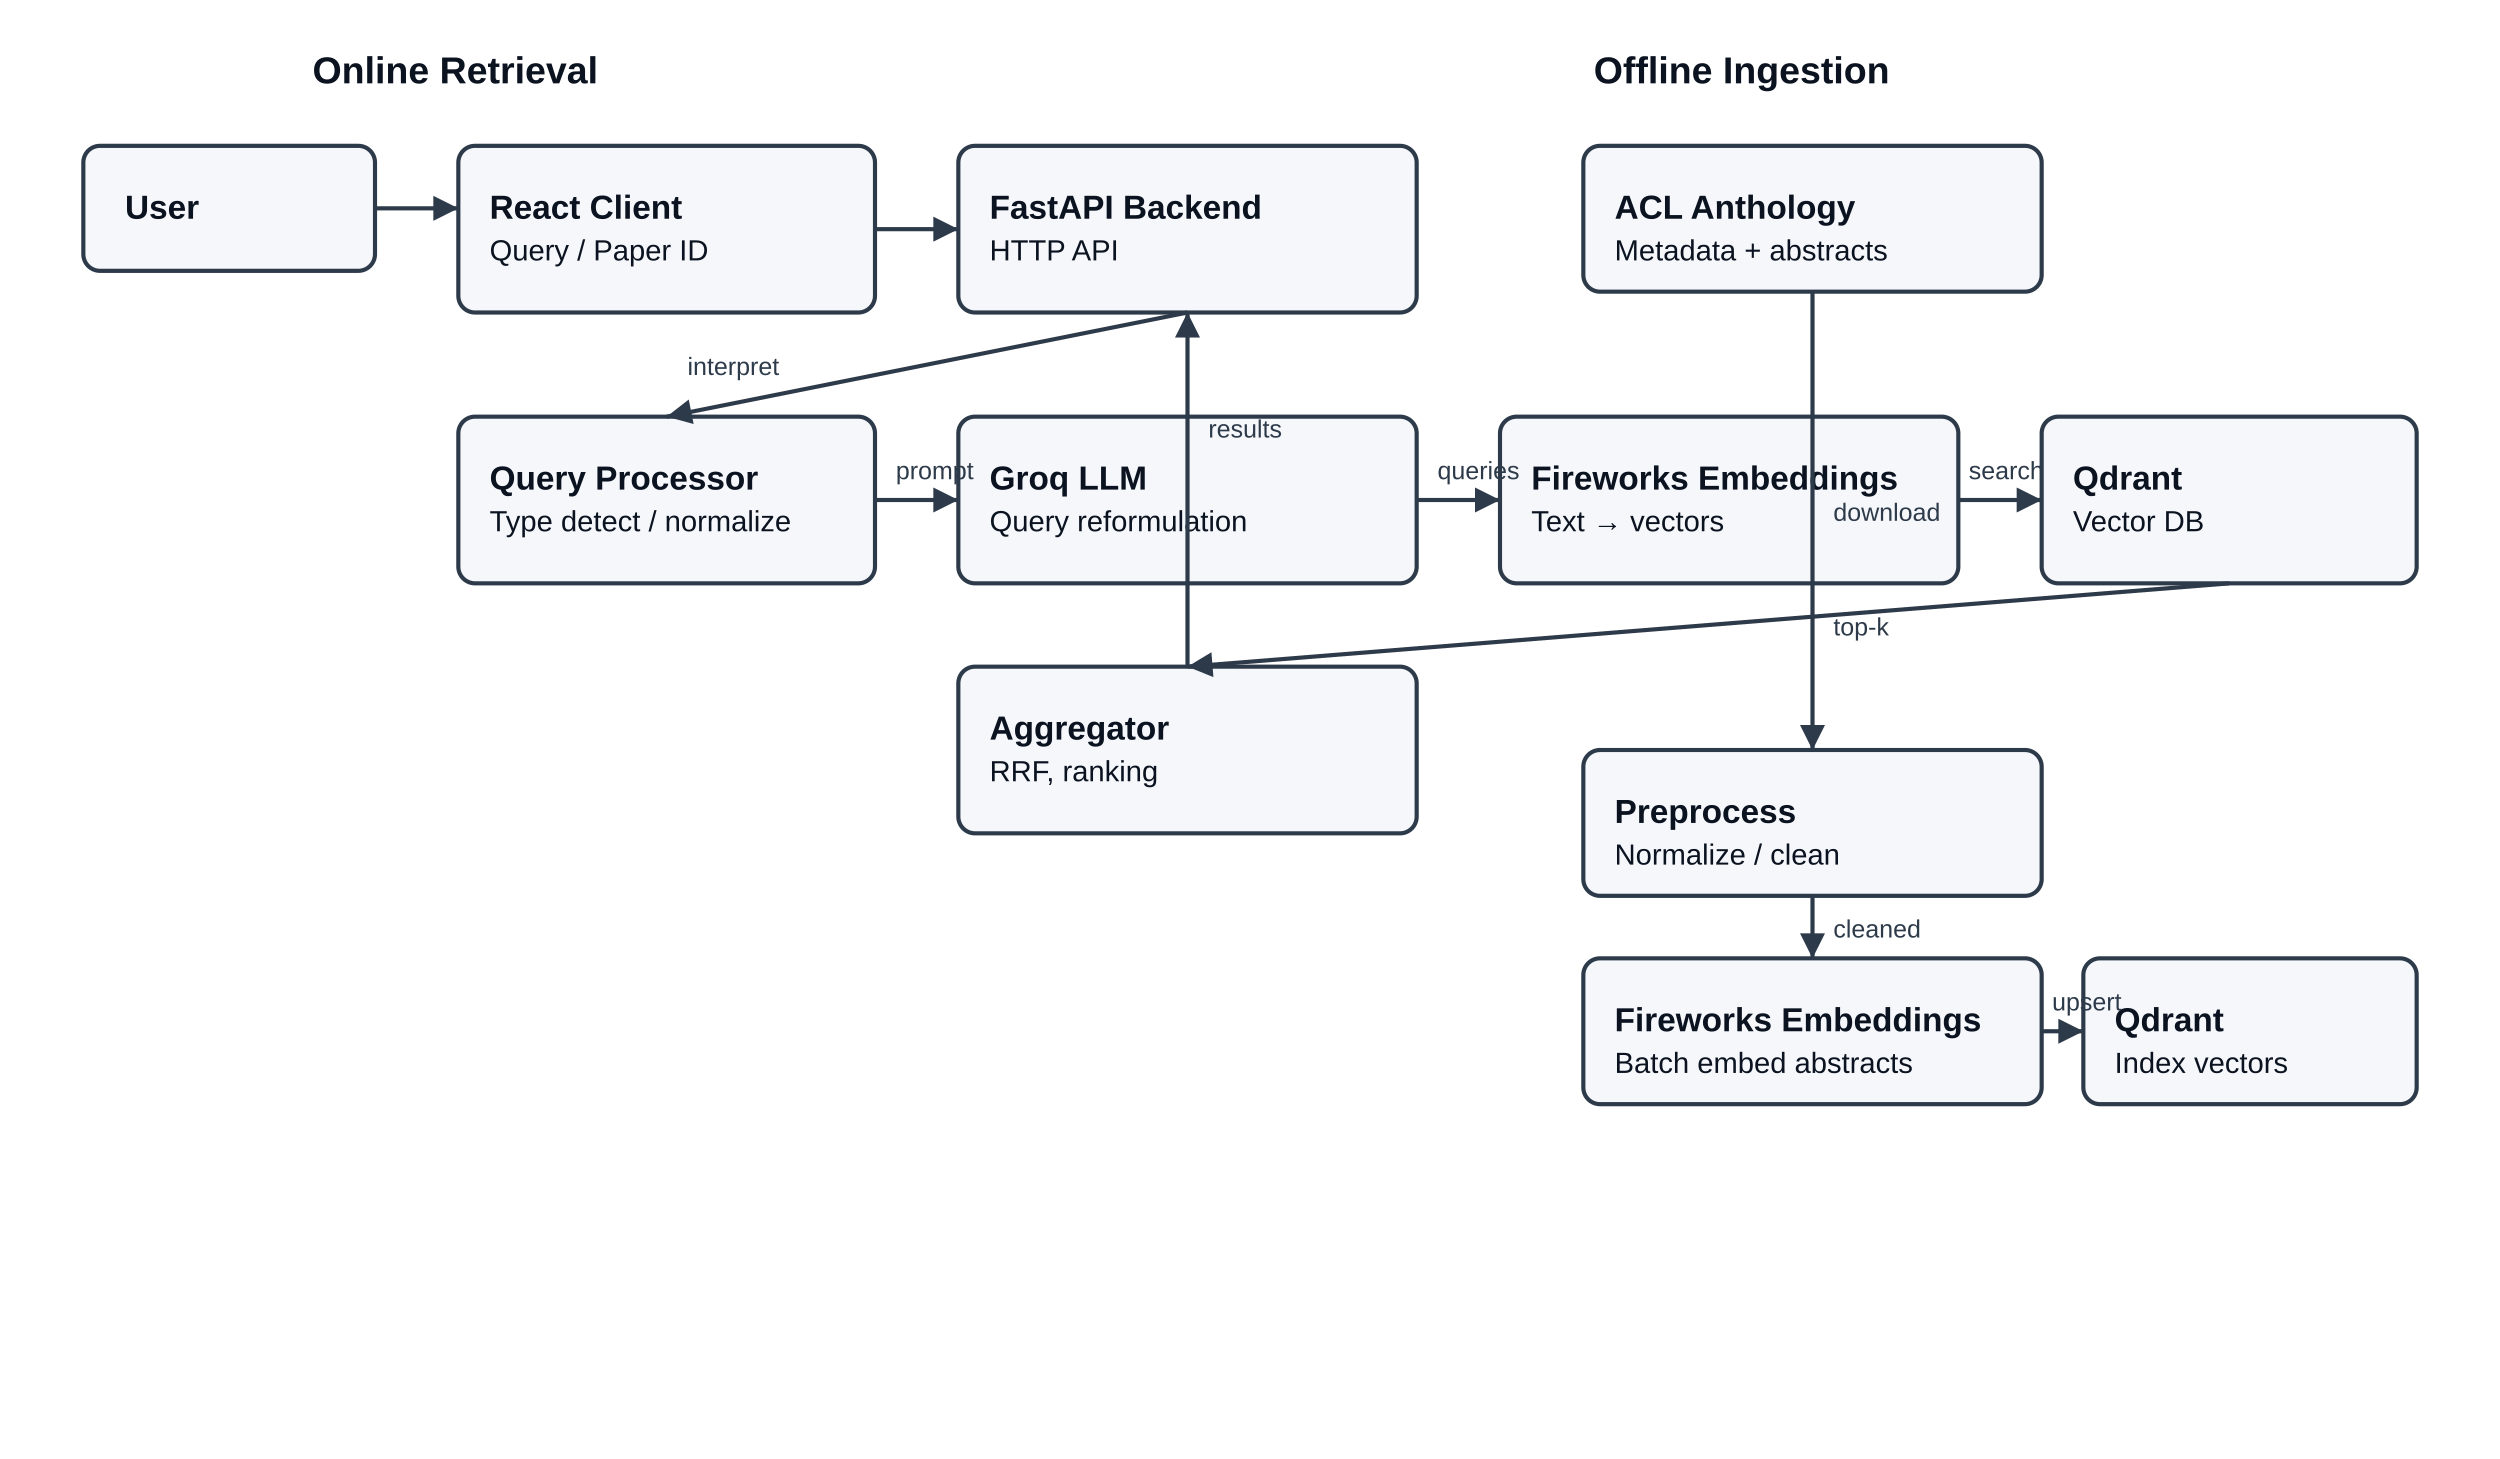
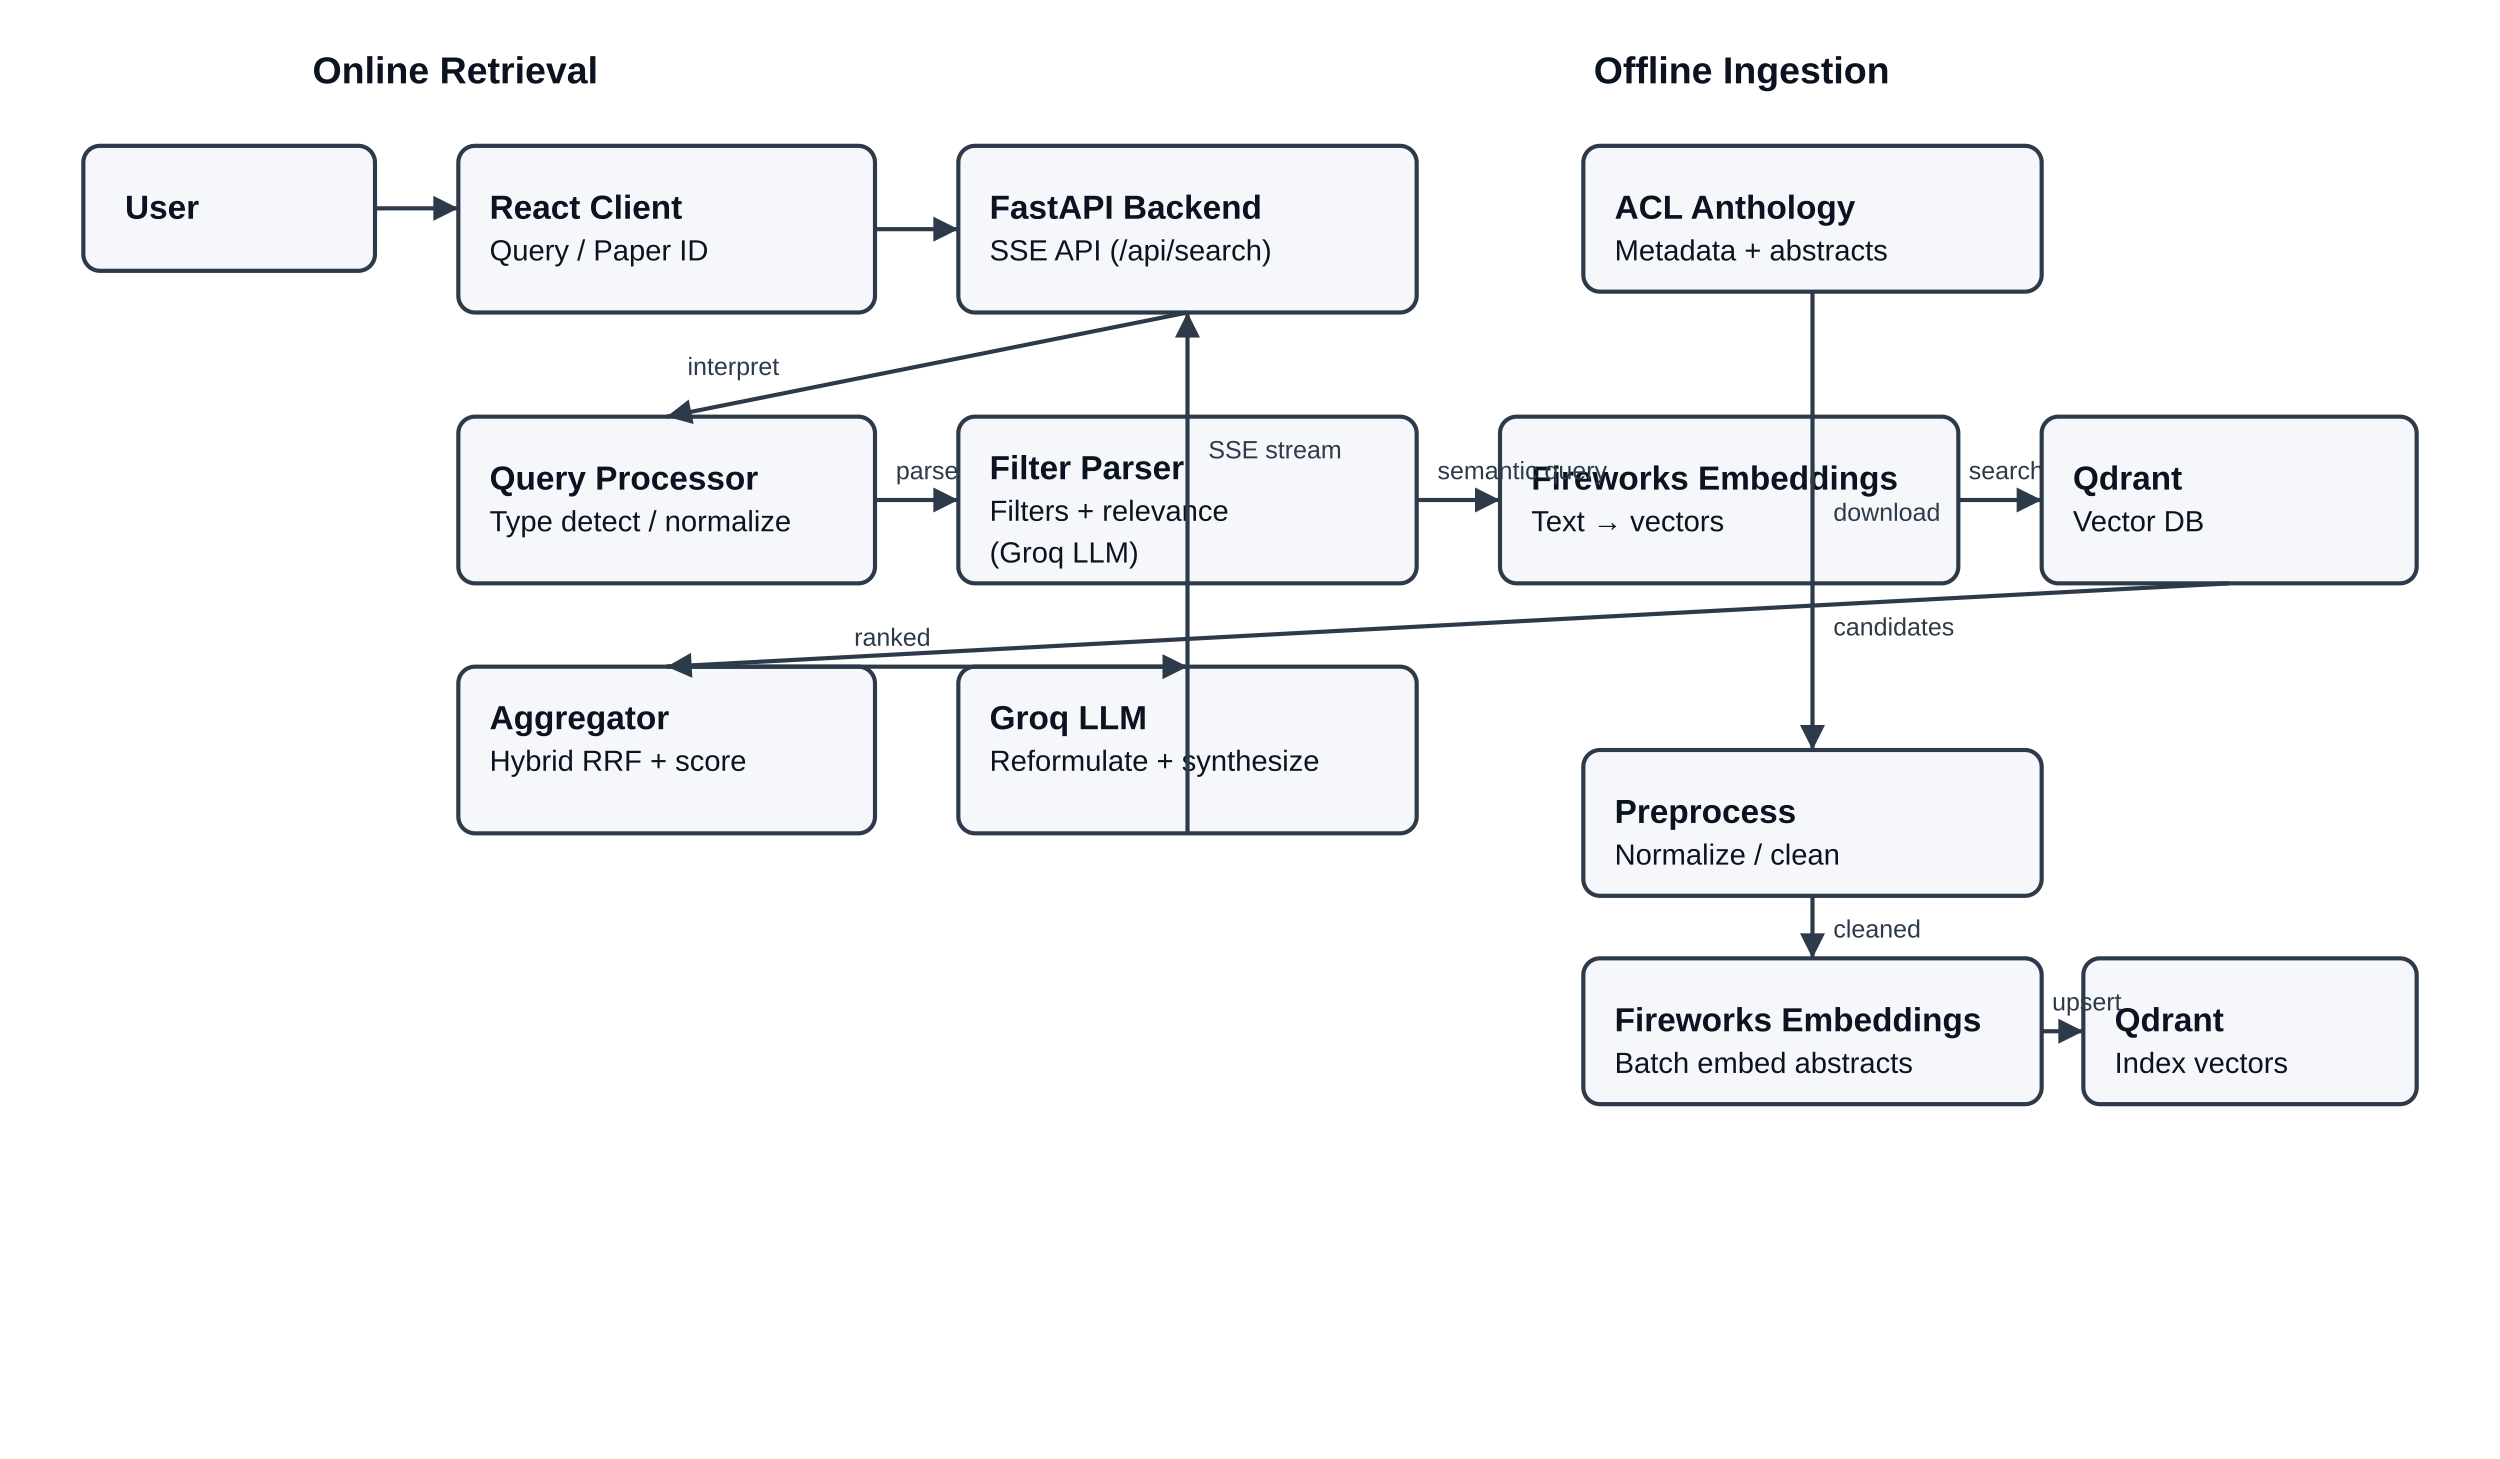
<svg xmlns="http://www.w3.org/2000/svg" width="1200" height="700" viewBox="0 0 1200 700">
  <defs>
    <style type="text/css">
      .box { fill:#f5f7fb; stroke:#2d3a4a; stroke-width:2; rx:8; ry:8; }
      .title { font-family: Arial, Helvetica, sans-serif; font-size:16px; fill:#0b1320; font-weight:bold; }
      .text { font-family: Arial, Helvetica, sans-serif; font-size:14px; fill:#0b1320; }
      .arrow { stroke:#2d3a4a; stroke-width:2; marker-end:url(#arrowhead); fill:none; }
      .label { font-family: Arial, Helvetica, sans-serif; font-size:12px; fill:#2d3a4a; }
      .section { font-family: Arial, Helvetica, sans-serif; font-size:18px; fill:#0b1320; font-weight:bold; }
    </style>
    <marker id="arrowhead" markerWidth="8" markerHeight="8" refX="6" refY="3" orient="auto">
      <polygon points="0 0, 6 3, 0 6" fill="#2d3a4a" />
    </marker>
  </defs>
  <text x="150" y="40" class="section">Online Retrieval</text>
  <text x="765" y="40" class="section">Offline Ingestion</text>
  <rect x="40" y="70" width="140" height="60" class="box" />
  <text x="60" y="105" class="title">User</text>
  <rect x="220" y="70" width="200" height="80" class="box" />
  <text x="235" y="105" class="title">React Client</text>
  <text x="235" y="125" class="text">Query / Paper ID</text>
  <rect x="460" y="70" width="220" height="80" class="box" />
  <text x="475" y="105" class="title">FastAPI Backend</text>
-   <text x="475" y="125" class="text">HTTP API</text>
+   <text x="475" y="125" class="text">SSE API (/api/search)</text>
  <line x1="180" y1="100" x2="220" y2="100" class="arrow" />
  <line x1="420" y1="110" x2="460" y2="110" class="arrow" />
  <rect x="220" y="200" width="200" height="80" class="box" />
  <text x="235" y="235" class="title">Query Processor</text>
  <text x="235" y="255" class="text">Type detect / normalize</text>
  <rect x="460" y="200" width="220" height="80" class="box" />
-   <text x="475" y="235" class="title">Groq LLM</text>
-   <text x="475" y="255" class="text">Query reformulation</text>
+   <text x="475" y="230" class="title">Filter Parser</text>
+   <text x="475" y="250" class="text">Filters + relevance</text>
+   <text x="475" y="270" class="text">(Groq LLM)</text>
+   <rect x="460" y="320" width="220" height="80" class="box" />
+   <text x="475" y="350" class="title">Groq LLM</text>
+   <text x="475" y="370" class="text">Reformulate + synthesize</text>
  <rect x="720" y="200" width="220" height="80" class="box" />
  <text x="735" y="235" class="title">Fireworks Embeddings</text>
  <text x="735" y="255" class="text">Text → vectors</text>
  <rect x="980" y="200" width="180" height="80" class="box" />
  <text x="995" y="235" class="title">Qdrant</text>
  <text x="995" y="255" class="text">Vector DB</text>
-   <rect x="460" y="320" width="220" height="80" class="box" />
-   <text x="475" y="355" class="title">Aggregator</text>
-   <text x="475" y="375" class="text">RRF, ranking</text>
+   <rect x="220" y="320" width="200" height="80" class="box" />
+   <text x="235" y="350" class="title">Aggregator</text>
+   <text x="235" y="370" class="text">Hybrid RRF + score</text>
  <line x1="570" y1="150" x2="320" y2="200" class="arrow" />
  <text x="330" y="180" class="label">interpret</text>
  <line x1="420" y1="240" x2="460" y2="240" class="arrow" />
-   <text x="430" y="230" class="label">prompt</text>
+   <text x="430" y="230" class="label">parse</text>
  <line x1="680" y1="240" x2="720" y2="240" class="arrow" />
-   <text x="690" y="230" class="label">queries</text>
+   <text x="690" y="230" class="label">semantic query</text>
  <line x1="940" y1="240" x2="980" y2="240" class="arrow" />
  <text x="945" y="230" class="label">search</text>
-   <line x1="1070" y1="280" x2="570" y2="320" class="arrow" />
-   <text x="880" y="305" class="label">top-k</text>
-   <line x1="570" y1="320" x2="570" y2="150" class="arrow" />
-   <text x="580" y="210" class="label">results</text>
+   <line x1="1070" y1="280" x2="320" y2="320" class="arrow" />
+   <text x="880" y="305" class="label">candidates</text>
+   <line x1="320" y1="320" x2="570" y2="320" class="arrow" />
+   <text x="410" y="310" class="label">ranked</text>
+   <line x1="570" y1="400" x2="570" y2="150" class="arrow" />
+   <text x="580" y="220" class="label">SSE stream</text>
  <rect x="760" y="70" width="220" height="70" class="box" />
  <text x="775" y="105" class="title">ACL Anthology</text>
  <text x="775" y="125" class="text">Metadata + abstracts</text>
  <rect x="760" y="360" width="220" height="70" class="box" />
  <text x="775" y="395" class="title">Preprocess</text>
  <text x="775" y="415" class="text">Normalize / clean</text>
  <rect x="760" y="460" width="220" height="70" class="box" />
  <text x="775" y="495" class="title">Fireworks Embeddings</text>
  <text x="775" y="515" class="text">Batch embed abstracts</text>
  <rect x="1000" y="460" width="160" height="70" class="box" />
  <text x="1015" y="495" class="title">Qdrant</text>
  <text x="1015" y="515" class="text">Index vectors</text>
  <line x1="870" y1="140" x2="870" y2="360" class="arrow" />
  <text x="880" y="250" class="label">download</text>
  <line x1="870" y1="430" x2="870" y2="460" class="arrow" />
  <text x="880" y="450" class="label">cleaned</text>
  <line x1="980" y1="495" x2="1000" y2="495" class="arrow" />
  <text x="985" y="485" class="label">upsert</text>
</svg>
